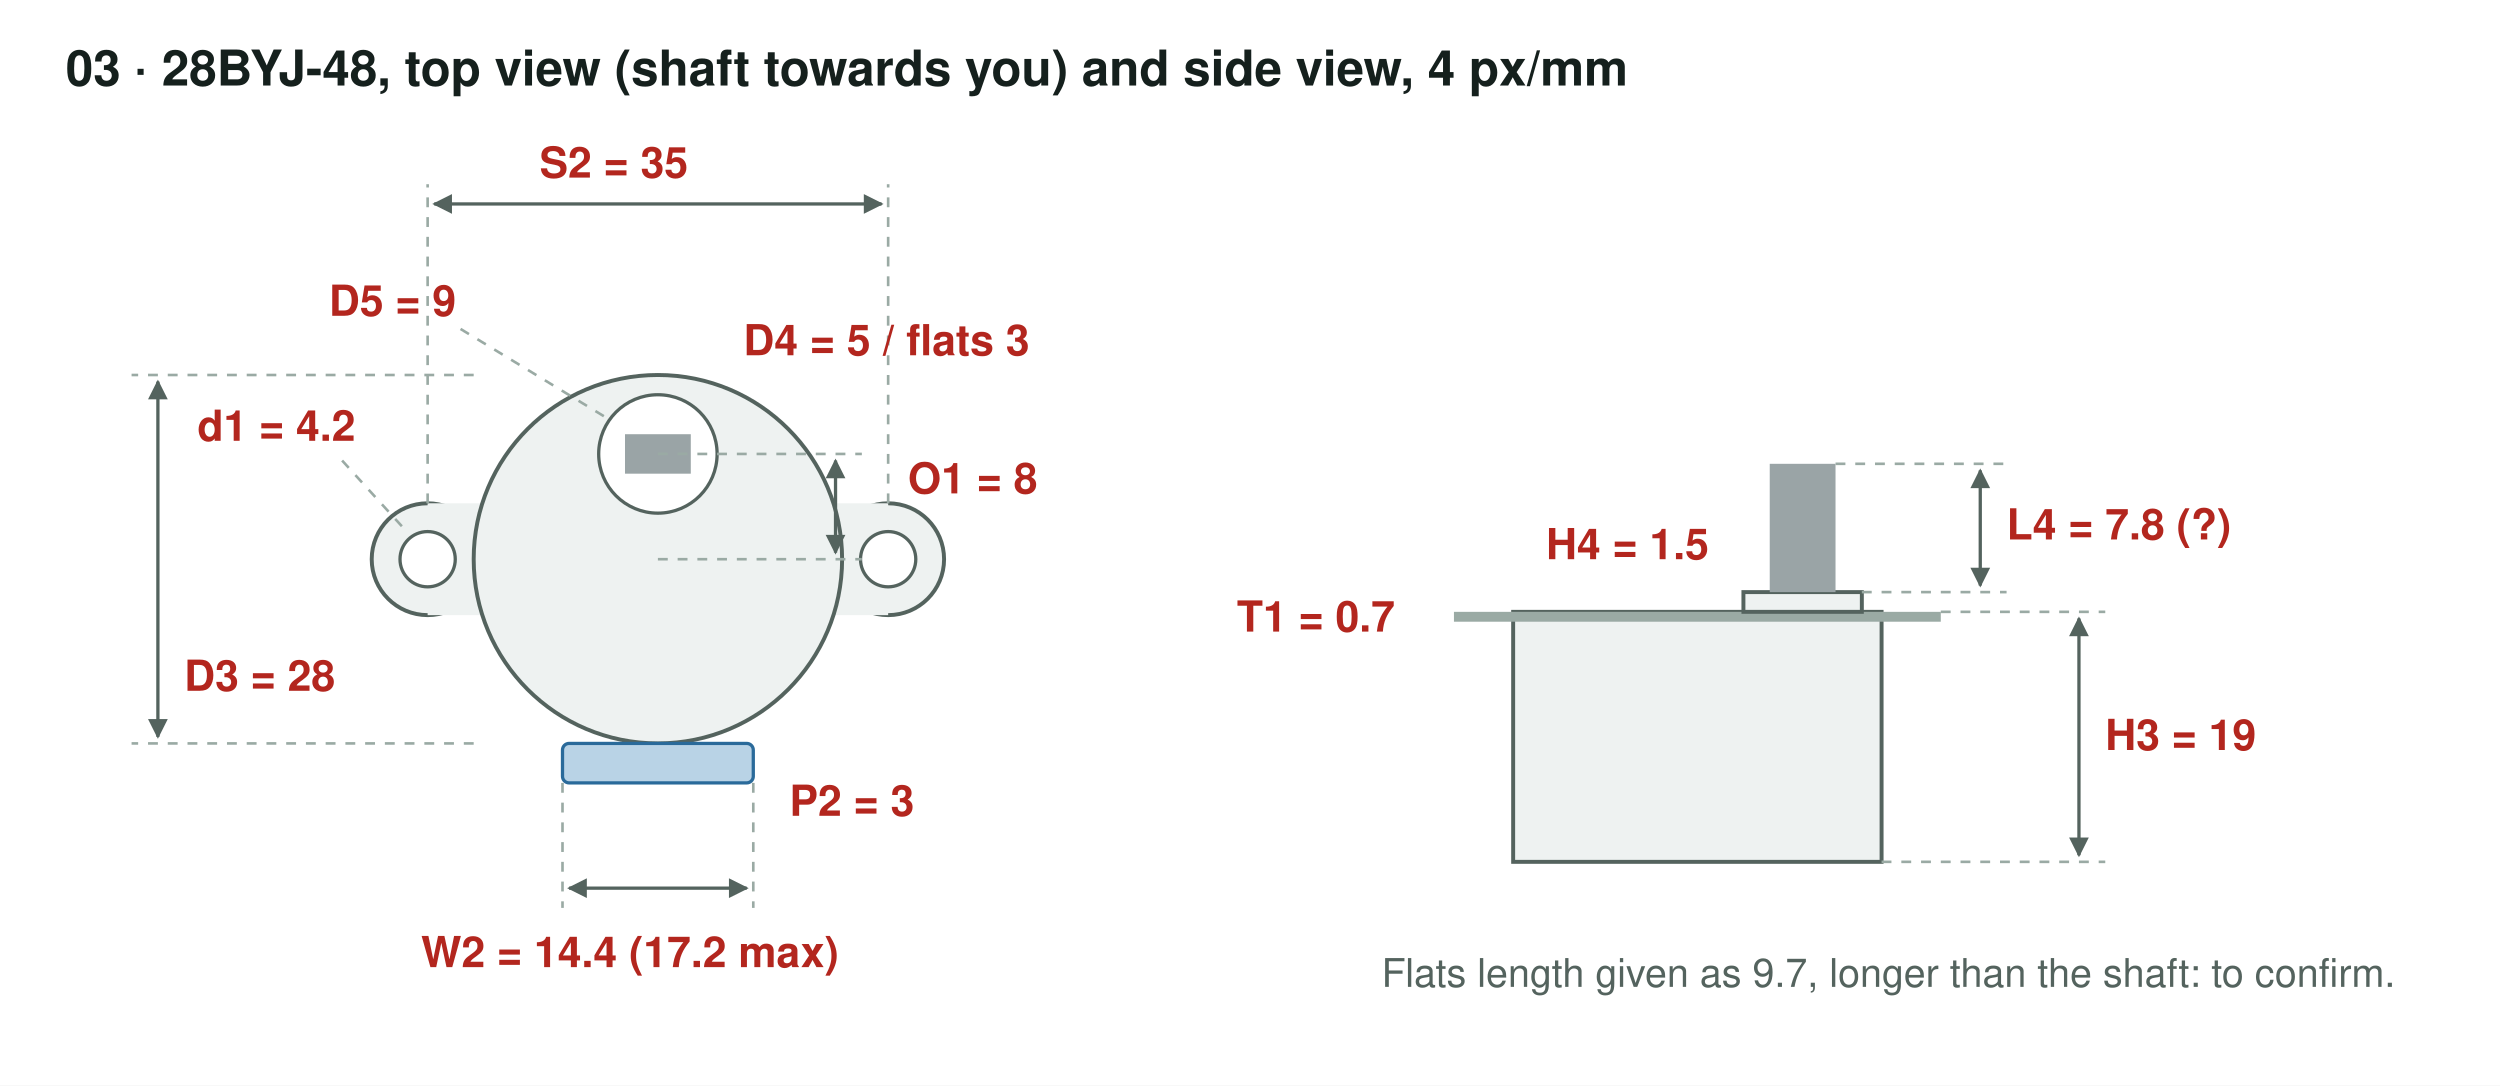
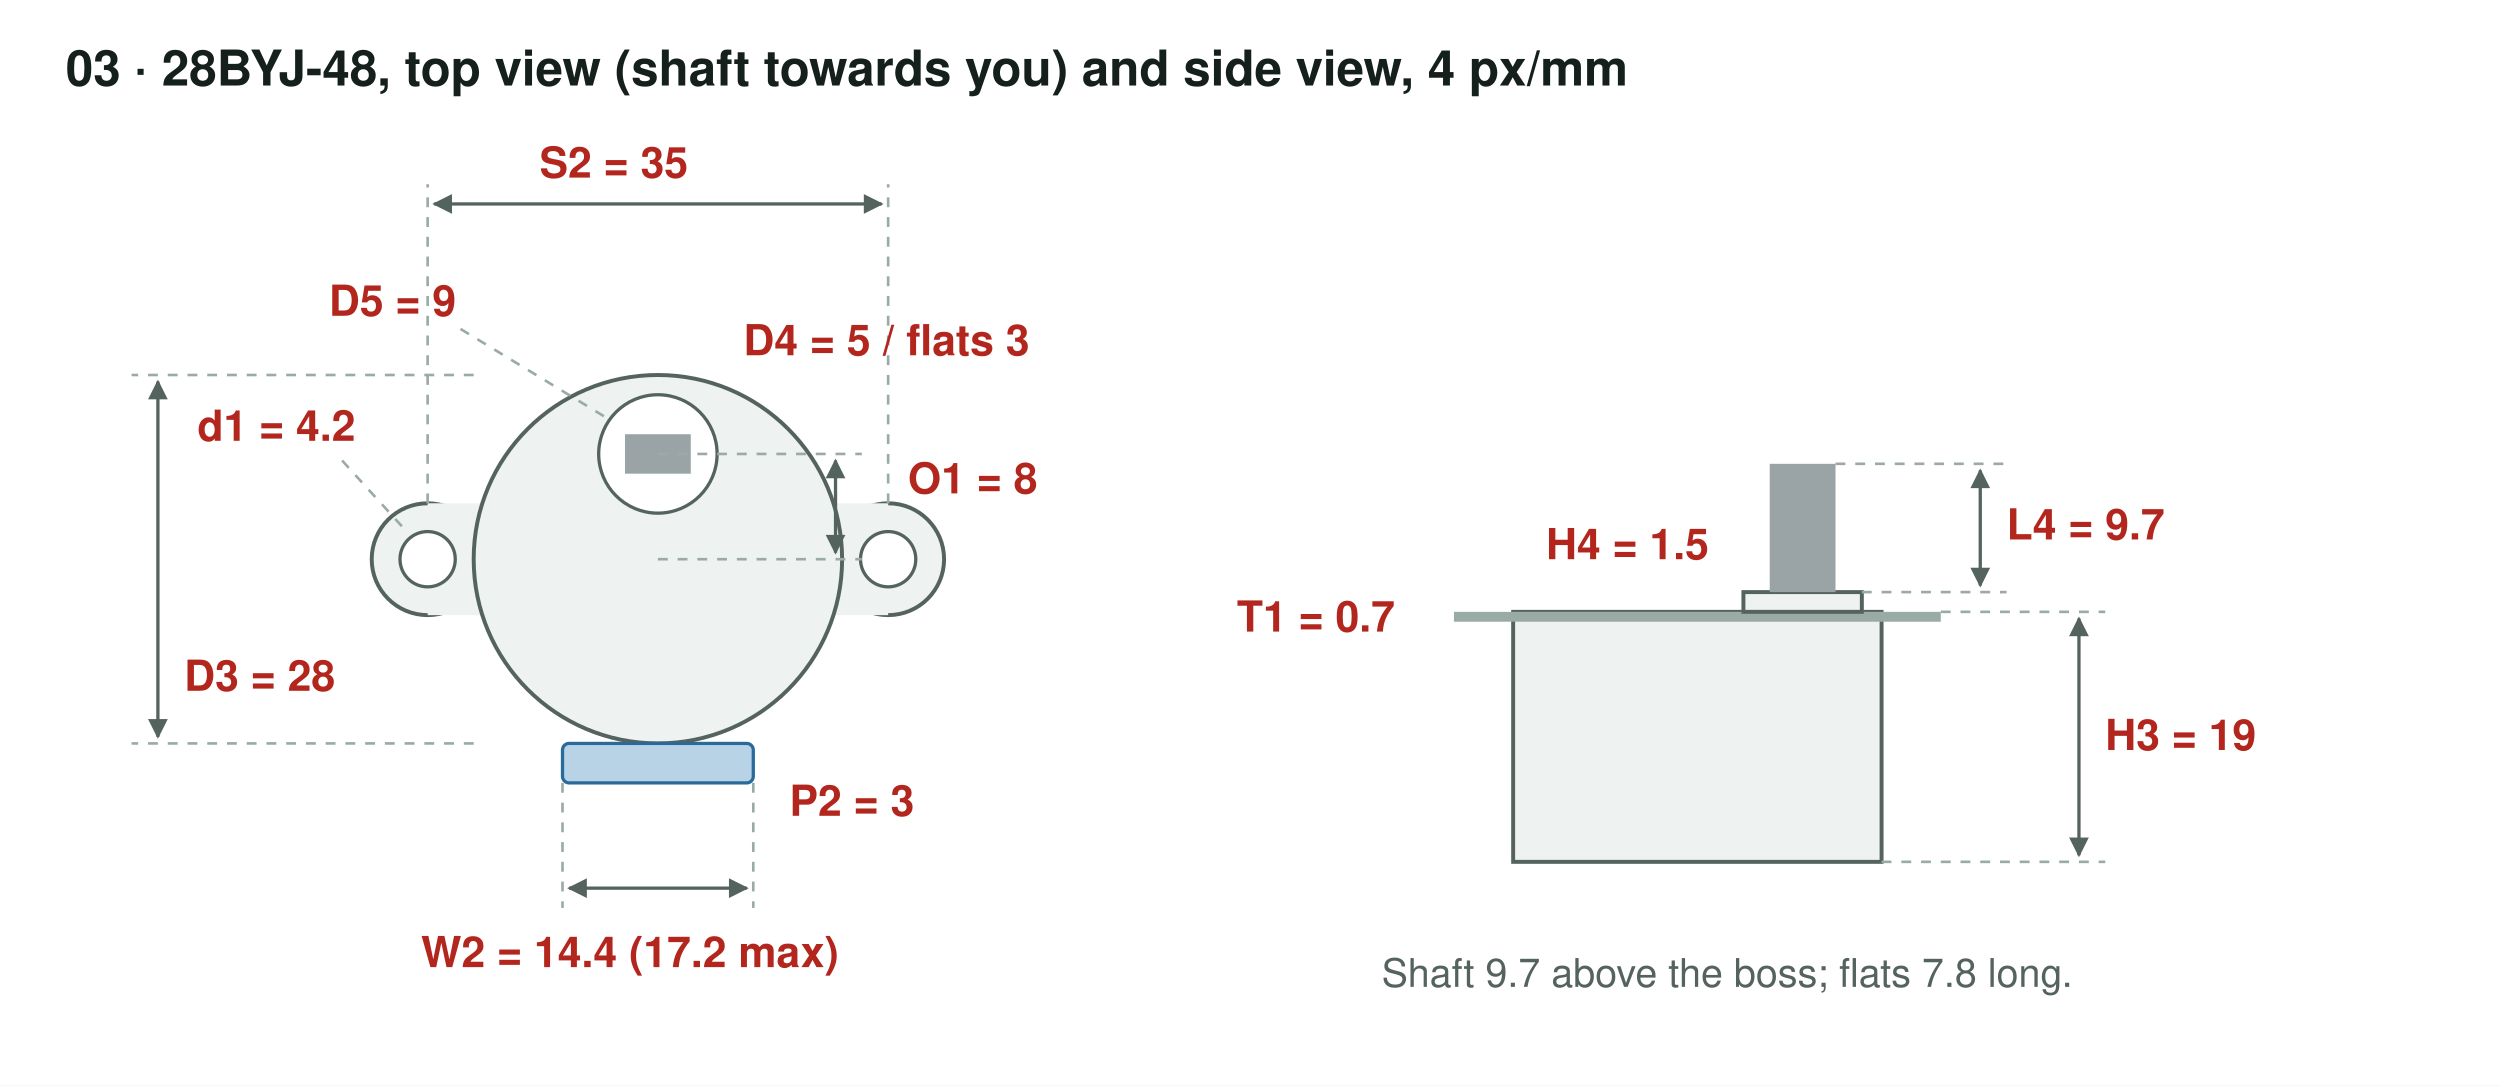
<svg xmlns="http://www.w3.org/2000/svg" viewBox="0 0 760 330" width="760" height="330" font-family="Segoe UI, Helvetica, Arial, sans-serif">
  <style>
    .part{fill:#eef2f1;stroke:#54635e;stroke-width:1.2}
    .dl{stroke:#54635e;stroke-width:1;fill:none}
    .ex{stroke:#9aaaa4;stroke-width:.8;stroke-dasharray:3 3;fill:none}
    .lab{fill:#b3261e;font-size:13px;font-weight:600}
    .cap{fill:#54635e;font-size:12px}
    .ttl{fill:#15201d;font-size:15px;font-weight:700}
  </style>
  <defs>
    <marker id="ar" viewBox="0 0 10 10" refX="9" refY="5" markerWidth="6" markerHeight="6" orient="auto-start-reverse">
      <path d="M0 0 L10 5 L0 10 z" fill="#54635e" />
    </marker>
  </defs>
  <rect width="760" height="330" fill="#ffffff" />
  <text class="ttl" x="20" y="26">03 · 28BYJ-48, top view (shaft towards you) and side view, 4 px/mm</text>
  <circle class="part" cx="130" cy="170" r="17" />
  <circle class="part" cx="270" cy="170" r="17" />
  <rect x="130" y="153" width="140" height="34" fill="#eef2f1" />
  <circle class="part" cx="200" cy="170" r="56" />
  <circle cx="130" cy="170" r="8.4" fill="#ffffff" stroke="#54635e" />
  <circle cx="270" cy="170" r="8.4" fill="#ffffff" stroke="#54635e" />
  <rect x="171" y="226" width="58" height="12" rx="2" fill="#b9d3e6" stroke="#2a6a9a" />
  <circle cx="200" cy="138" r="18" fill="#ffffff" stroke="#54635e" />
  <rect x="190" y="132" width="20" height="12" fill="#9aa4a6" />
  <line class="ex" x1="130" y1="153" x2="130" y2="56" />
  <line class="ex" x1="270" y1="153" x2="270" y2="56" />
  <line class="dl" x1="132" y1="62" x2="268" y2="62" marker-start="url(#ar)" marker-end="url(#ar)" />
  <text class="lab" x="164" y="54">S2 = 35</text>
  <text class="lab" x="60" y="134">d1 = 4.2</text>
  <line class="ex" x1="104" y1="140" x2="124" y2="162" />
  <line class="ex" x1="200" y1="170" x2="262" y2="170" />
  <line class="ex" x1="200" y1="138" x2="262" y2="138" />
  <line class="dl" x1="254" y1="140" x2="254" y2="168" marker-start="url(#ar)" marker-end="url(#ar)" />
  <text class="lab" x="276" y="150">O1 = 8</text>
  <line class="ex" x1="144" y1="114" x2="40" y2="114" />
  <line class="ex" x1="144" y1="226" x2="40" y2="226" />
  <line class="dl" x1="48" y1="116" x2="48" y2="224" marker-start="url(#ar)" marker-end="url(#ar)" />
  <text class="lab" x="56" y="210">D3 = 28</text>
  <line class="ex" x1="171" y1="238" x2="171" y2="276" />
  <line class="ex" x1="229" y1="238" x2="229" y2="276" />
  <line class="dl" x1="173" y1="270" x2="227" y2="270" marker-start="url(#ar)" marker-end="url(#ar)" />
  <text class="lab" x="128" y="294">W2 = 14.4 (17.2 max)</text>
  <text class="lab" x="240" y="248">P2 = 3</text>
  <text class="lab" x="226" y="108">D4 = 5 / flats 3</text>
  <text class="lab" x="100" y="96">D5 = 9</text>
  <line class="ex" x1="140" y1="100" x2="186" y2="128" />
  <rect class="part" x="460" y="186" width="112" height="76" />
  <rect x="442" y="186" width="148" height="3" fill="#9aaaa4" />
  <rect class="part" x="530" y="180" width="36" height="6" fill="#ffffff" />
  <rect x="538" y="141" width="20" height="39" fill="#9aa4a6" />
  <line class="ex" x1="572" y1="262" x2="640" y2="262" />
  <line class="ex" x1="590" y1="186" x2="640" y2="186" />
  <line class="dl" x1="632" y1="188" x2="632" y2="260" marker-start="url(#ar)" marker-end="url(#ar)" />
  <text class="lab" x="640" y="228">H3 = 19</text>
  <line class="ex" x1="558" y1="141" x2="610" y2="141" />
  <line class="ex" x1="566" y1="180" x2="610" y2="180" />
  <line class="dl" x1="602" y1="143" x2="602" y2="178" marker-start="url(#ar)" marker-end="url(#ar)" />
-   <text class="lab" x="610" y="164">L4 = 7.8 (?)</text>
+   <text class="lab" x="610" y="164">L4 = 9.7</text>
  <text class="lab" x="470" y="170">H4 = 1.5</text>
  <text class="lab" x="376" y="192">T1 = 0.7</text>
-   <text class="cap" x="420" y="300">Flats length given as 9.7, longer than the shaft: to confirm.</text>
+   <text class="cap" x="420" y="300">Shaft 9.7 above the boss; flats 7.8 long.</text>
</svg>
